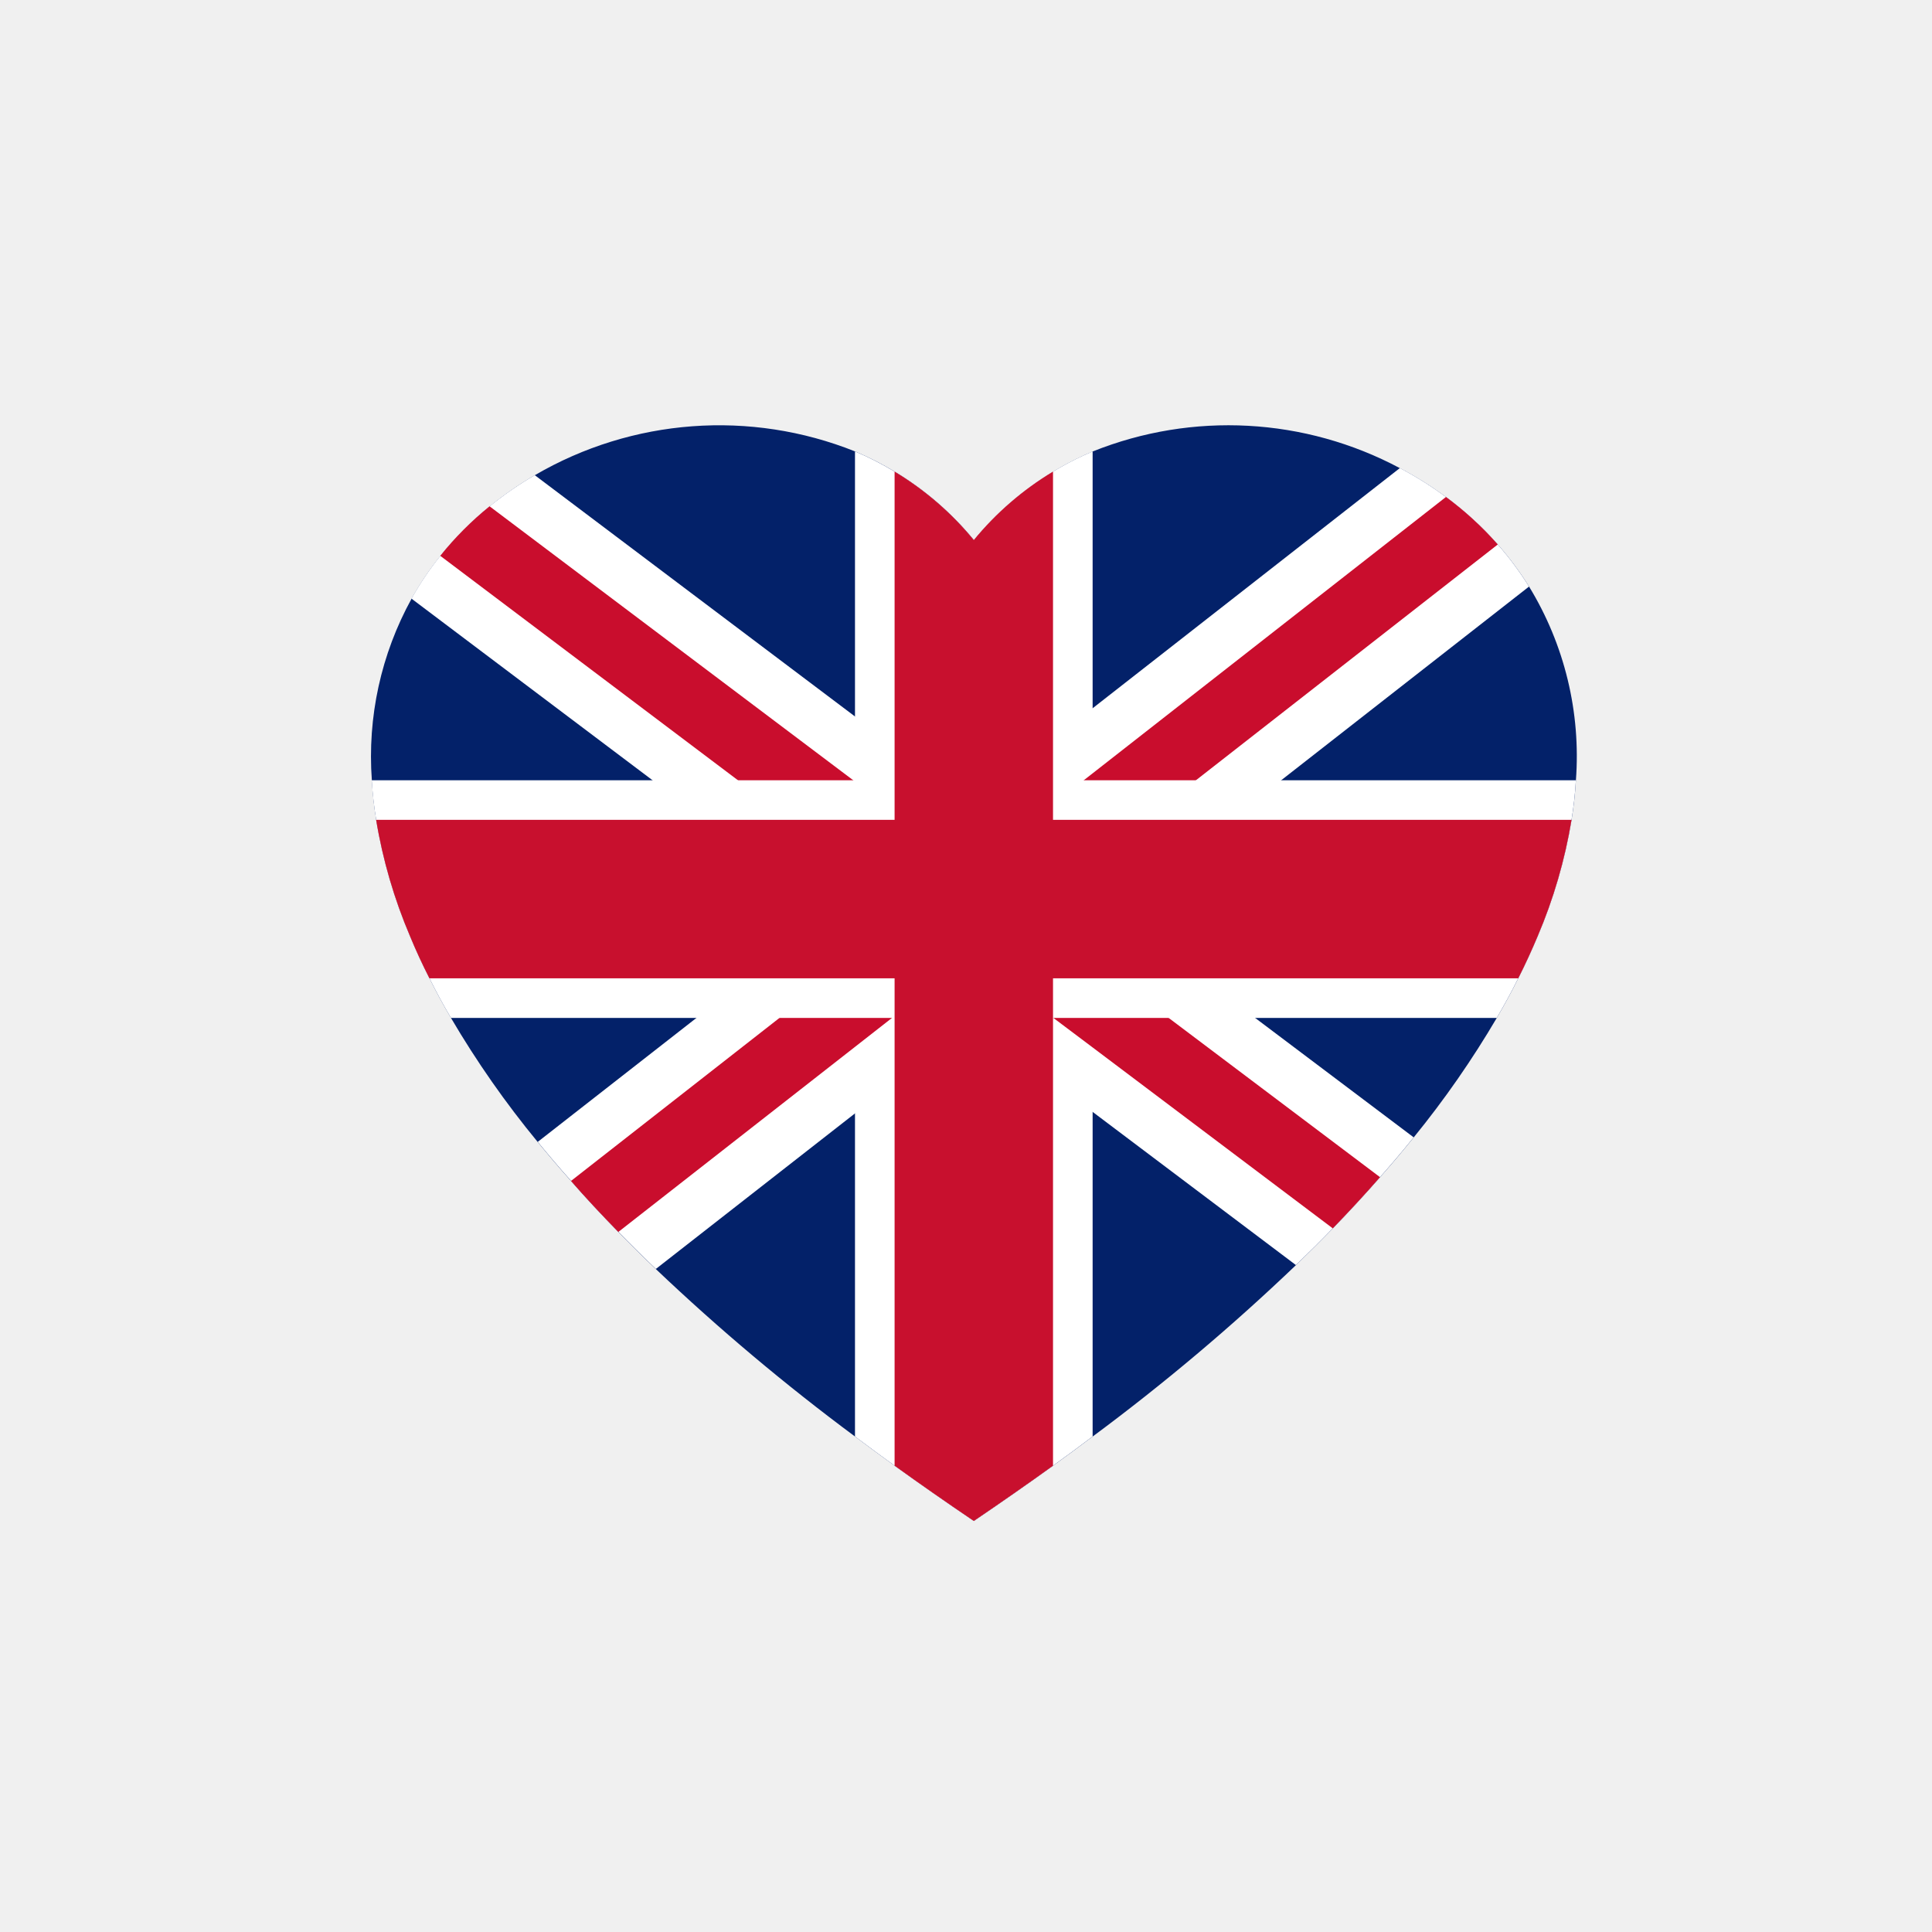
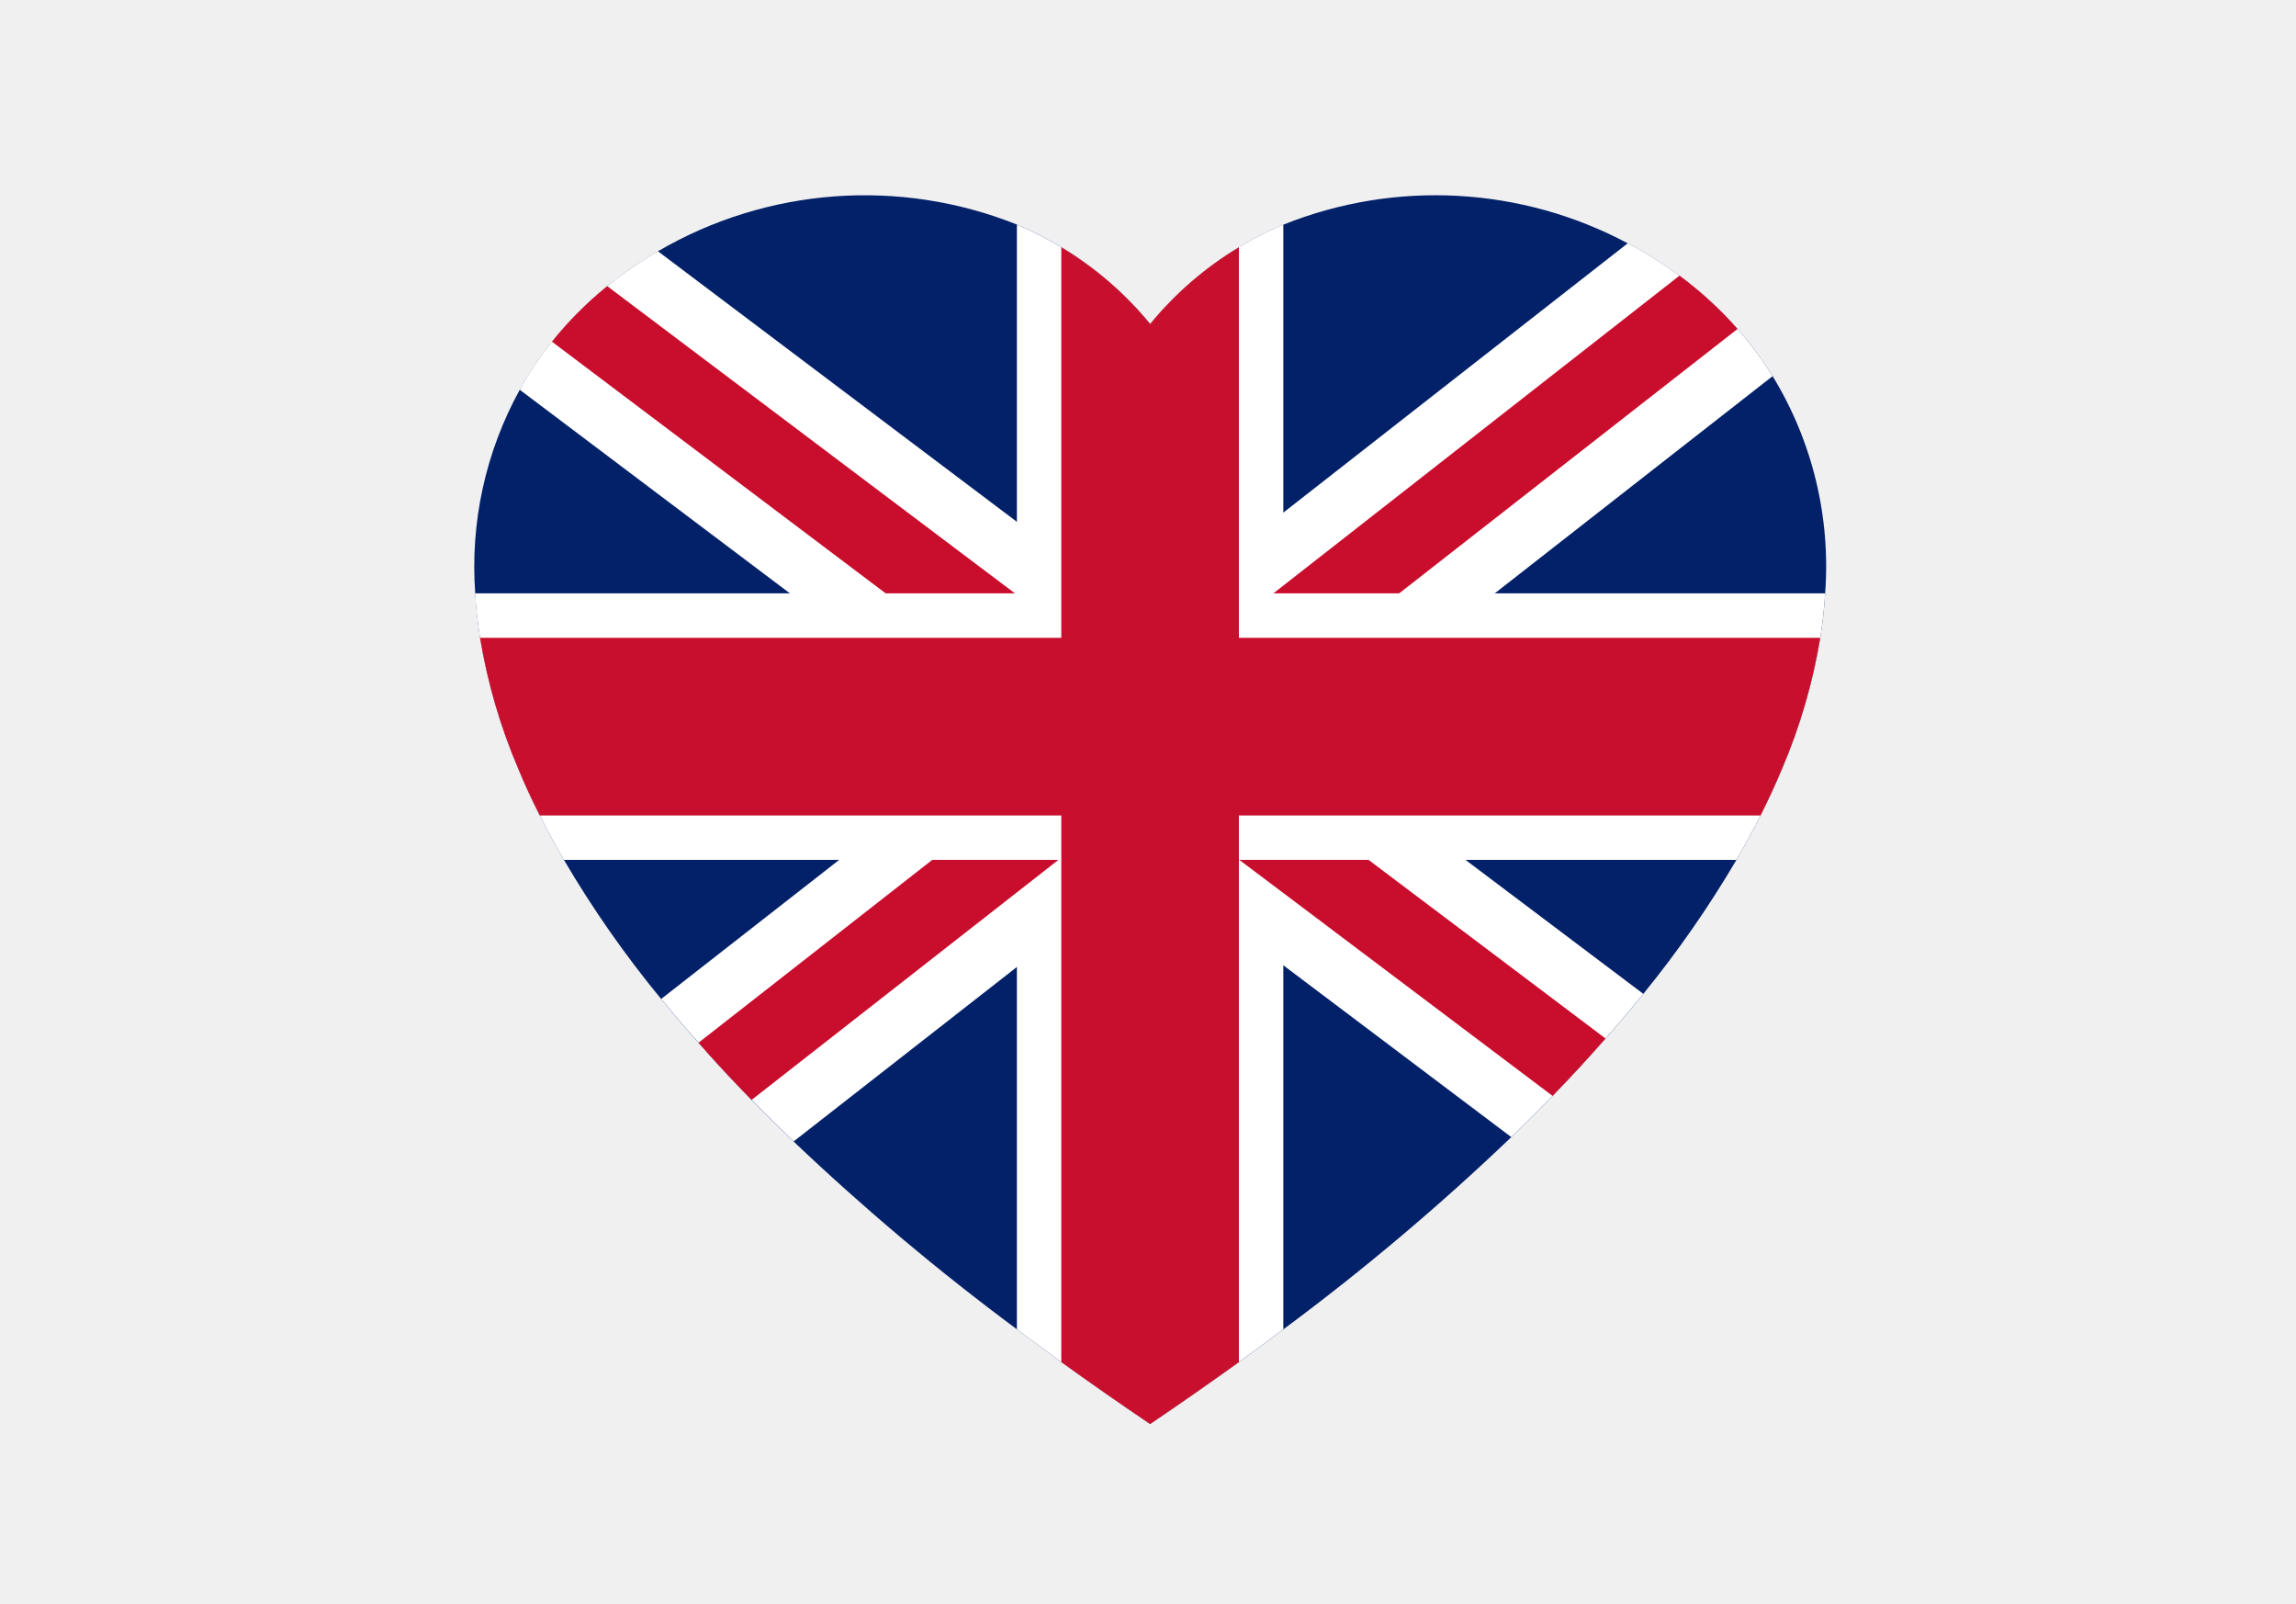
- <svg xmlns="http://www.w3.org/2000/svg" width="100" height="100" viewBox="0 0 100 100">
-   <g id="Group_1685" data-name="Group 1685" transform="translate(-11334 -15998)">
-     <rect id="Rectangle_3155" data-name="Rectangle 3155" width="100" height="100" transform="translate(11334 15998)" fill="none" />
-     <g id="Group_1683" data-name="Group 1683" transform="translate(11353 16020)">
+ <svg xmlns="http://www.w3.org/2000/svg" width="106" height="74" viewBox="0 0 106 74">
+   <g id="Group_2174" data-name="Group 2174" transform="translate(-10946 -6703)">
+     <rect id="Rectangle_3348" data-name="Rectangle 3348" width="106" height="74" transform="translate(10946 6703)" fill="none" />
+     <g id="Group_2168" data-name="Group 2168" transform="translate(10967.693 6712)">
      <path id="Path_36" data-name="Path 36" d="M882.495,354.515a19.442,19.442,0,0,1-.226,2.05,26.328,26.328,0,0,1-1.758,6.033q-.446,1.069-1,2.168c-.333.671-.708,1.358-1.112,2.05A49.535,49.535,0,0,1,874.1,373q-.823,1.023-1.743,2.061c-.764.871-1.579,1.758-2.445,2.65-.61.63-1.246,1.261-1.907,1.9a110.011,110.011,0,0,1-10.523,8.872q-1,.754-2.05,1.512-1.968,1.414-4.1,2.86-2.137-1.446-4.1-2.86-1.053-.761-2.05-1.512a110.493,110.493,0,0,1-10.308-8.667q-1.015-.969-1.943-1.922c-.871-.892-1.692-1.768-2.45-2.64-.61-.677-1.179-1.353-1.722-2.014a49.514,49.514,0,0,1-4.49-6.422c-.41-.692-.779-1.379-1.112-2.05-.374-.733-.707-1.456-1-2.168a26.315,26.315,0,0,1-1.758-6.033,19.428,19.428,0,0,1-.226-2.05,16.906,16.906,0,0,1,2.056-9.4,15.926,15.926,0,0,1,1.492-2.214,16.781,16.781,0,0,1,2.552-2.563,18.389,18.389,0,0,1,2.337-1.615,18.927,18.927,0,0,1,16.576-1.23,16.079,16.079,0,0,1,2.05,1.046,15.912,15.912,0,0,1,4.1,3.542,16.084,16.084,0,0,1,6.151-4.587,18.858,18.858,0,0,1,15.9.866,18.146,18.146,0,0,1,2.378,1.492,17.2,17.2,0,0,1,2.686,2.46,16.552,16.552,0,0,1,1.62,2.178A16.811,16.811,0,0,1,882.495,354.515Z" transform="translate(-819.926 -336.129)" fill="#032169" />
      <path id="Path_39" data-name="Path 39" d="M888.272,346.61l-12.829,10.026-2.619,2.05-6.053,4.731-1.087.851-1.112.866-.938.733-1.3,1.02-.687.533-1.937,1.517-.236.184-4.039,3.157-2.05,1.6-10.308,8.052q-1.015-.969-1.943-1.922c-.871-.892-1.691-1.768-2.45-2.64-.61-.677-1.179-1.353-1.722-2.014l8.222-6.422,2.624-2.05,4.27-3.337,1.307-1.025.866-.677,1.184-.923,1.743-1.363,1.122-.877,1.072-.841,1.548-1.21,2.716-2.122,2.05-1.6,15.9-12.43a18.146,18.146,0,0,1,2.378,1.492,17.2,17.2,0,0,1,2.686,2.46A16.522,16.522,0,0,1,888.272,346.61Z" transform="translate(-828.129 -338.25)" fill="#fff" />
      <path id="Path_39_-_Outline" data-name="Path 39 - Outline" d="M881.177,339.887l.13.068a18.427,18.427,0,0,1,2.408,1.51,17.45,17.45,0,0,1,2.722,2.493,16.838,16.838,0,0,1,1.642,2.208l.108.174L875.2,356.493l-2.619,2.05-6.054,4.731-1.086.851-1.113.867-.937.733-1.3,1.02-.688.534-2.172,1.7-4.039,3.158-2.05,1.6-10.463,8.174-.143-.136c-.65-.62-1.305-1.268-1.948-1.928-.942-.964-1.745-1.83-2.457-2.648-.526-.584-1.059-1.207-1.728-2.021l-.148-.181,15.3-11.953,1.307-1.025.867-.677,1.184-.923,1.742-1.363,1.123-.877,1.07-.84,4.265-3.332,2.05-1.6Zm6.405,6.348a16.4,16.4,0,0,0-1.488-1.975,17,17,0,0,0-2.651-2.428,17.979,17.979,0,0,0-2.218-1.4l-15.788,12.339-2.05,1.6-4.265,3.332-1.071.84-1.123.877-1.742,1.363-1.185.923-.866.676-1.307,1.025-6.894,5.387-8.037,6.278c.6.722,1.085,1.291,1.567,1.826l0,0c.706.811,1.5,1.672,2.441,2.63.593.607,1.2,1.206,1.794,1.78l10.152-7.931,2.05-1.6,4.275-3.342,1.938-1.517.688-.534,1.3-1.019.938-.733,1.112-.866,1.086-.85,6.053-4.731,2.619-2.05Z" transform="translate(-827.742 -337.928)" fill="rgba(0,0,0,0)" />
      <path id="Path_37" data-name="Path 37" d="M876.086,375.465q-.823,1.022-1.743,2.061c-.763.871-1.578,1.758-2.445,2.65-.61.63-1.245,1.261-1.907,1.9l-10.523-7.929-2.05-1.548-4.162-3.132-.241-.185-2-1.507-.717-.543-1.077-.81-1.174-.882-.877-.661-1.307-.984-6.453-4.864-2.722-2.05-12.476-9.4a15.942,15.942,0,0,1,1.491-2.214,16.77,16.77,0,0,1,2.553-2.563,18.387,18.387,0,0,1,2.337-1.614l16.576,12.491,2.05,1.543,2.332,1.758,1.6,1.21,1.117.841,1.071.8,2.076,1.563.892.671,1.158.877,1.087.815,4.6,3.47,2.722,2.05Z" transform="translate(-821.914 -338.596)" fill="#fff" />
      <path id="Path_37_-_Outline" data-name="Path 37 - Outline" d="M869.658,382.051,858.979,374l-2.051-1.548-4.162-3.132-.242-.186-2-1.506-.718-.544-2.249-1.691-.877-.662-1.307-.984-9.175-6.914-12.634-9.52.1-.174a16.2,16.2,0,0,1,1.513-2.246,17.043,17.043,0,0,1,2.587-2.6,18.615,18.615,0,0,1,2.366-1.634l.131-.076.121.091,16.576,12.491,2.05,1.543,3.937,2.968,2.188,1.645,2.968,2.235,1.159.877,1.086.814,4.6,3.47,11.116,8.373-.148.184c-.565.7-1.154,1.4-1.75,2.069-.792.9-1.618,1.8-2.452,2.657-.562.582-1.188,1.205-1.912,1.906Zm-45.5-34.857,15.038,11.33,8.637,6.51,2.25,1.691.718.544,2,1.506.242.186,4.16,3.131,2.051,1.548,10.367,7.812c.661-.643,1.238-1.22,1.761-1.76.829-.854,1.649-1.742,2.437-2.642.54-.608,1.073-1.235,1.588-1.87l-10.739-8.09-4.6-3.47-1.086-.815-1.159-.877-2.967-2.234-2.189-1.645-3.937-2.968-2.05-1.543-16.455-12.4a18.207,18.207,0,0,0-2.178,1.518,16.583,16.583,0,0,0-2.518,2.528A15.848,15.848,0,0,0,824.154,347.194Z" transform="translate(-821.561 -338.27)" fill="rgba(0,0,0,0)" />
      <path id="Path_40" data-name="Path 40" d="M881.3,338.79v50.989q-1,.754-2.05,1.512-1.969,1.414-4.1,2.86-2.138-1.445-4.1-2.86Q870,390.53,869,389.779V338.79a16.081,16.081,0,0,1,2.05,1.046,15.915,15.915,0,0,1,4.1,3.542,16.088,16.088,0,0,1,6.151-4.587Z" transform="translate(-843.746 -337.426)" fill="#fff" />
      <path id="Path_40_-_Outline" data-name="Path 40 - Outline" d="M868.5,338.035l.317.134a16.374,16.374,0,0,1,2.079,1.06,16.126,16.126,0,0,1,3.982,3.382,16.129,16.129,0,0,1,3.983-3.382,16.36,16.36,0,0,1,2.079-1.06l.317-.134v51.448l-.091.068c-.656.495-1.328.99-2.054,1.515-1.365.981-2.747,1.945-4.106,2.864l-.128.086-.128-.086c-1.36-.92-2.742-1.883-4.106-2.864-.729-.527-1.4-1.022-2.055-1.515l-.091-.068Zm12.3,51.22V338.728a15.852,15.852,0,0,0-5.747,4.384l-.176.214-.176-.214a15.69,15.69,0,0,0-4.041-3.491,15.909,15.909,0,0,0-1.7-.893v50.527c.623.469,1.263.941,1.956,1.441,1.317.947,2.652,1.878,3.967,2.77,1.315-.891,2.648-1.822,3.967-2.77C879.536,390.2,880.176,389.726,880.8,389.255Z" transform="translate(-843.474 -337.016)" fill="rgba(0,0,0,0)" />
      <path id="Path_41" data-name="Path 41" d="M875.762,379.061c-.764.871-1.579,1.758-2.445,2.65l-12.43-9.364-2.03-1.527-.02-.015-1.989-1.5-.707-.533L854.6,367.61l-2.968-2.235-1-.753-1.184-.892-.866-.651-3.332-2.512-2.722-2.05L827.12,346.9a16.763,16.763,0,0,1,2.552-2.563l18.821,14.178.092.072,2.05,1.543.579.436,1.164.876,2.184,1.645,2.968,2.235,1.307.984.938.707,1.113.841,1.209.912,2.722,2.05Z" transform="translate(-823.332 -340.131)" fill="#c90d2d" />
      <path id="Path_42" data-name="Path 42" d="M888.291,345.85l-15.618,12.2-2.625,2.05-2.726,2.132-1.159.907-.892.7-1.307,1.02-2.927,2.286-1.481,1.158-.692.543-1.794,1.4-.133.108-1.917,1.5-12.25,9.58c-.871-.892-1.691-1.768-2.45-2.64l10.789-8.437,2.624-2.05,1.287-1,.876-.687,1.174-.918,1-.784L861,362.626l2.2-1.717,1.03-.8,1.046-.82,1.579-1.23.472-.369,18.283-14.3A17.2,17.2,0,0,1,888.291,345.85Z" transform="translate(-829.766 -339.668)" fill="#c90d2d" />
      <path id="Path_38" data-name="Path 38" d="M882.495,354.515a19.442,19.442,0,0,1-.226,2.05,26.328,26.328,0,0,1-1.758,6.033q-.446,1.069-1,2.168c-.333.671-.708,1.358-1.112,2.05A49.535,49.535,0,0,1,874.1,373q-.823,1.023-1.743,2.061c-.764.871-1.579,1.758-2.445,2.65-.61.63-1.246,1.261-1.907,1.9a110.011,110.011,0,0,1-10.523,8.872q-1,.754-2.05,1.512-1.968,1.414-4.1,2.86-2.137-1.446-4.1-2.86-1.053-.761-2.05-1.512a110.493,110.493,0,0,1-10.308-8.667q-1.015-.969-1.943-1.922c-.871-.892-1.692-1.768-2.45-2.64-.61-.677-1.179-1.353-1.722-2.014a49.514,49.514,0,0,1-4.49-6.422c-.41-.692-.779-1.379-1.112-2.05-.374-.733-.707-1.456-1-2.168a26.315,26.315,0,0,1-1.758-6.033,19.428,19.428,0,0,1-.226-2.05,16.906,16.906,0,0,1,2.056-9.4,15.926,15.926,0,0,1,1.492-2.214,16.781,16.781,0,0,1,2.552-2.563,18.389,18.389,0,0,1,2.337-1.615,18.927,18.927,0,0,1,16.576-1.23,16.079,16.079,0,0,1,2.05,1.046,15.912,15.912,0,0,1,4.1,3.542,16.084,16.084,0,0,1,6.151-4.587,18.858,18.858,0,0,1,15.9.866,18.146,18.146,0,0,1,2.378,1.492,17.2,17.2,0,0,1,2.686,2.46,16.552,16.552,0,0,1,1.62,2.178A16.811,16.811,0,0,1,882.495,354.515Z" transform="translate(-819.926 -336.129)" fill="none" />
      <path id="Path_43" data-name="Path 43" d="M882.527,372a19.35,19.35,0,0,1-.226,2.05,26.3,26.3,0,0,1-1.758,6.033q-.446,1.069-1,2.168c-.333.671-.707,1.358-1.112,2.05H824.3c-.41-.692-.779-1.379-1.112-2.05q-.562-1.1-1-2.168a26.323,26.323,0,0,1-1.758-6.033A19.4,19.4,0,0,1,820.2,372Z" transform="translate(-819.959 -353.614)" fill="#fff" />
      <path id="Path_43_-_Outline" data-name="Path 43 - Outline" d="M819.672,371.5h62.809l-.013.24a19.679,19.679,0,0,1-.228,2.074,26.648,26.648,0,0,1-1.773,6.085c-.305.731-.645,1.466-1.011,2.182-.326.657-.7,1.351-1.119,2.063l-.066.113H823.883l-.066-.112c-.39-.658-.767-1.353-1.12-2.064s-.706-1.45-1.011-2.183a26.665,26.665,0,0,1-1.773-6.085,19.706,19.706,0,0,1-.228-2.074Zm62.326.456H820.156c.039.572.109,1.172.208,1.786a26.215,26.215,0,0,0,1.743,5.981c.3.722.637,1.447,1,2.153v0c.328.661.677,1.308,1.038,1.923h53.865c.385-.663.734-1.31,1.039-1.923v0c.361-.707.7-1.431,1-2.152a26.212,26.212,0,0,0,1.743-5.981C881.889,373.129,881.959,372.529,882,371.956Z" transform="translate(-819.672 -353.342)" fill="rgba(0,0,0,0)" />
      <path id="Path_44" data-name="Path 44" d="M882.516,376a26.312,26.312,0,0,1-1.758,6.033c-.3.713-.63,1.435-1,2.168H823.4c-.374-.733-.707-1.456-1-2.168A26.325,26.325,0,0,1,820.64,376Z" transform="translate(-820.173 -355.564)" fill="#c8102e" />
      <path id="Path_45" data-name="Path 45" d="M881.2,340.83v51.456q-1.968,1.415-4.1,2.86-2.138-1.446-4.1-2.86V340.83a15.912,15.912,0,0,1,4.1,3.542A15.91,15.91,0,0,1,881.2,340.83Z" transform="translate(-845.696 -338.42)" fill="#c8102e" />
    </g>
  </g>
</svg>
